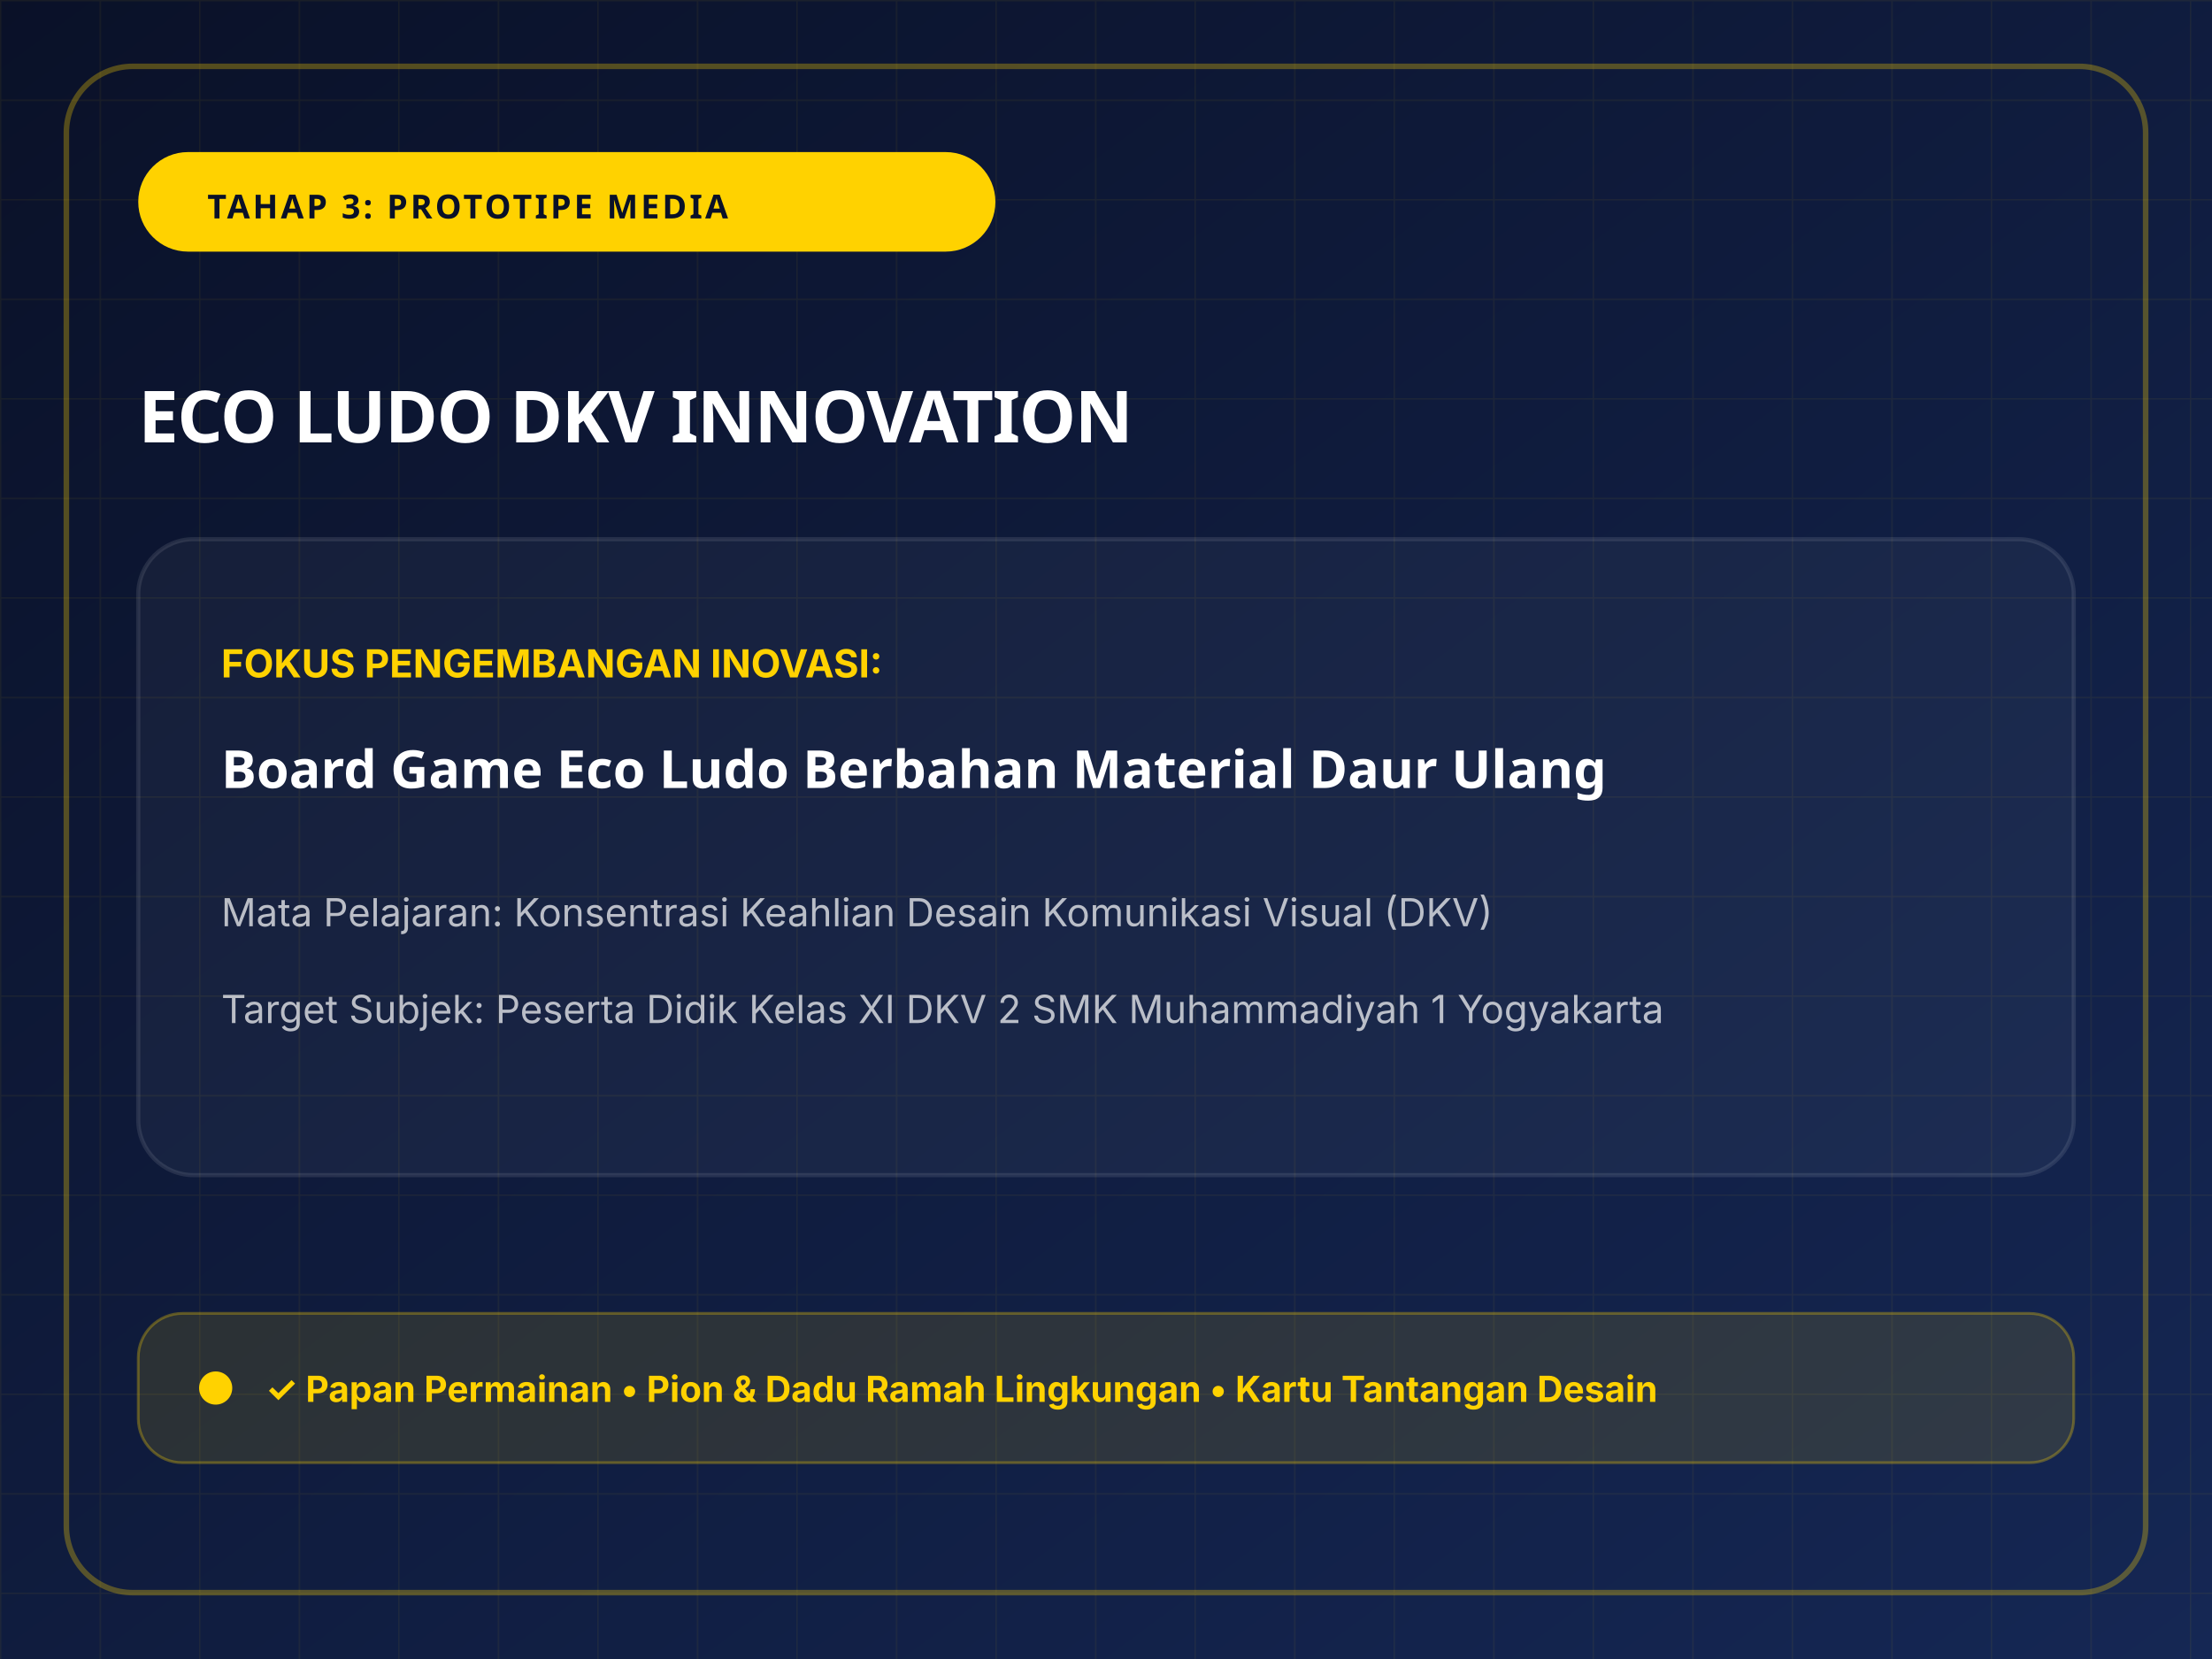
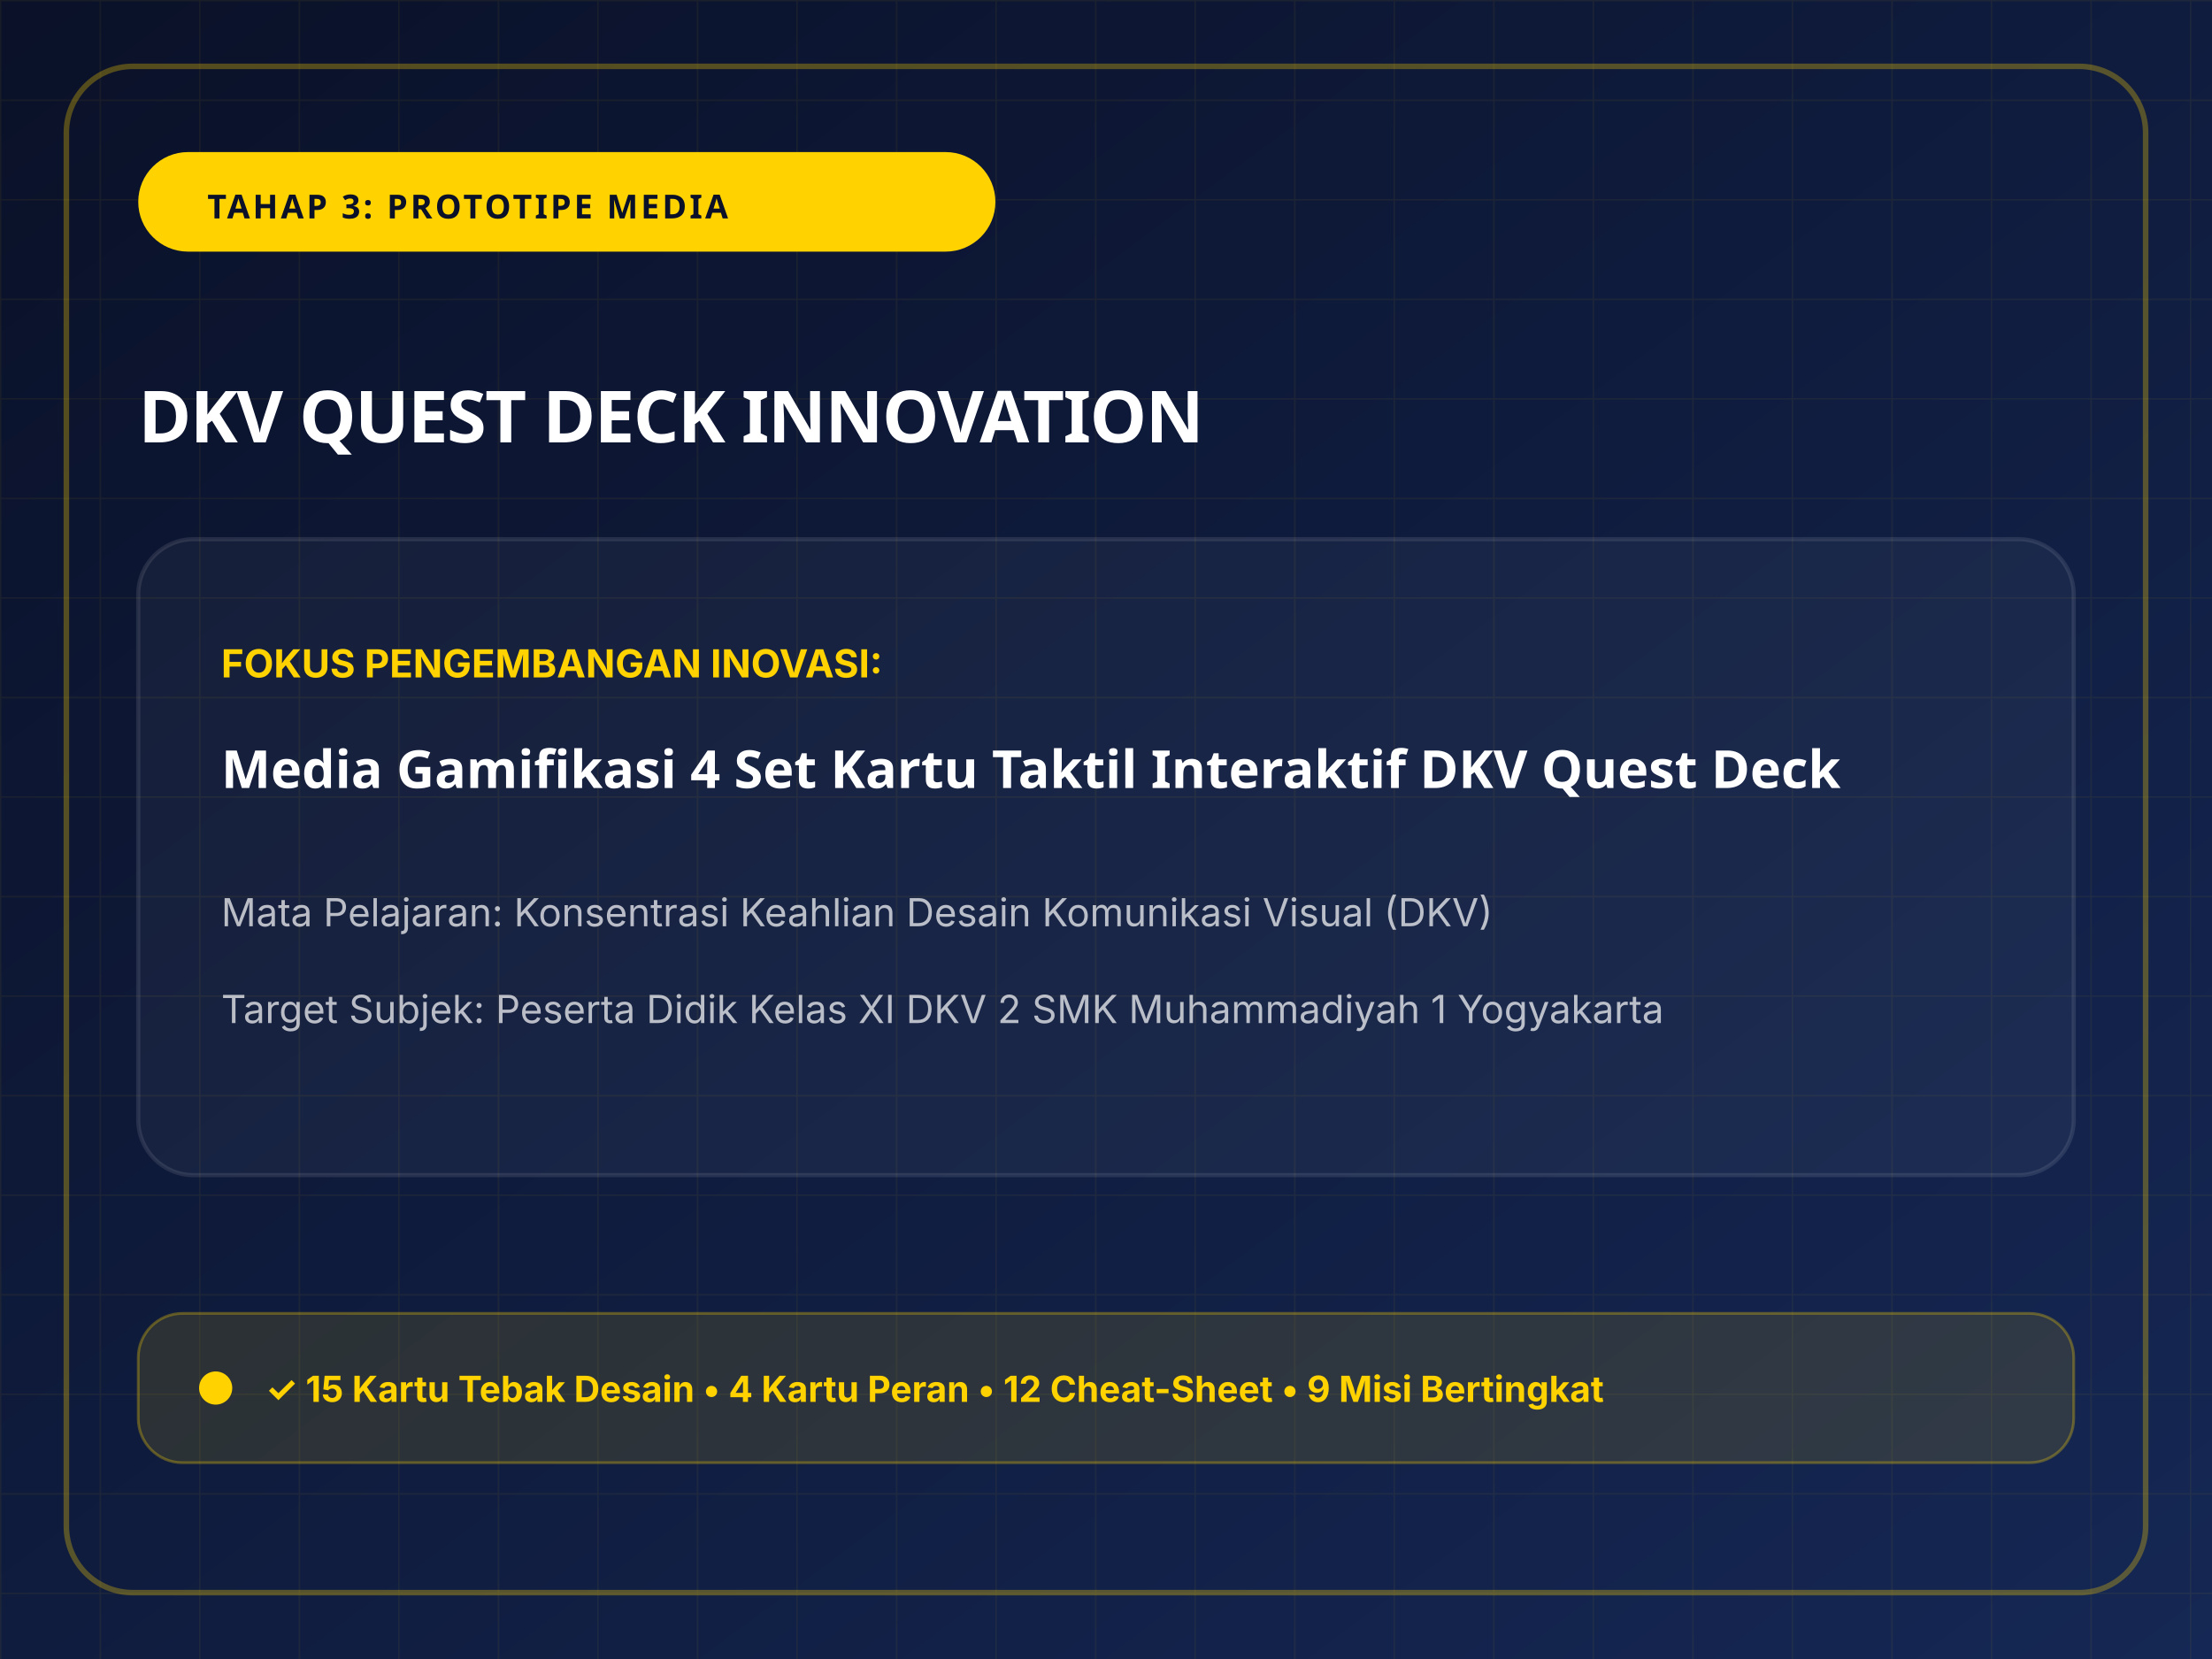
<svg xmlns="http://www.w3.org/2000/svg" viewBox="0 0 800 600" width="100%" height="100%">
  <defs>
    <linearGradient id="inovGrad_slot_ino" x1="0%" y1="0%" x2="100%" y2="100%">
      <stop offset="0%" stop-color="#0A1128" />
      <stop offset="100%" stop-color="#152754" />
    </linearGradient>
    <pattern id="inovGrid_slot_ino" width="36" height="36" patternUnits="userSpaceOnUse">
      <path d="M 36 0 L 0 0 0 36" fill="none" stroke="rgba(255, 210, 0,0.06)" stroke-width="1" />
    </pattern>
  </defs>
  <rect width="800" height="600" fill="url(#inovGrad_slot_ino)" />
  <rect width="800" height="600" fill="url(#inovGrid_slot_ino)" />
  <rect x="24" y="24" width="752" height="552" rx="24" fill="none" stroke="rgba(255, 210, 0, 0.3)" stroke-width="2" />
  <rect x="50" y="55" width="310" height="36" rx="18" fill="#FFD200" />
  <text x="75" y="79" fill="#0A1128" font-family="'Plus Jakarta Sans', sans-serif" font-size="12" font-weight="800" letter-spacing="1">TAHAP 3: PROTOTIPE MEDIA</text>
-   <text x="50" y="160" fill="#FFFFFF" font-family="'Plus Jakarta Sans', sans-serif" font-size="26" font-weight="800" letter-spacing="-0.5">ECO LUDO DKV INNOVATION</text>
+   <text x="50" y="160" fill="#FFFFFF" font-family="'Plus Jakarta Sans', sans-serif" font-size="26" font-weight="800" letter-spacing="-0.5">DKV QUEST DECK INNOVATION</text>
  <rect x="50" y="195" width="700" height="230" rx="20" fill="rgba(255,255,255,0.04)" stroke="rgba(255,255,255,0.1)" stroke-width="1.5" />
  <text x="80" y="245" fill="#FFD200" font-family="'Inter', sans-serif" font-size="14" font-weight="700">FOKUS PENGEMBANGAN INOVASI:</text>
-   <text x="80" y="285" fill="#FFFFFF" font-family="'Plus Jakarta Sans', sans-serif" font-size="19" font-weight="700">Board Game Eco Ludo Berbahan Material Daur Ulang</text>
+   <text x="80" y="285" fill="#FFFFFF" font-family="'Plus Jakarta Sans', sans-serif" font-size="19" font-weight="700">Media Gamifikasi 4 Set Kartu Taktil Interaktif DKV Quest Deck</text>
  <text x="80" y="335" fill="rgba(255,255,255,0.7)" font-family="'Inter', sans-serif" font-size="14">Mata Pelajaran: Konsentrasi Keahlian Desain Komunikasi Visual (DKV)</text>
  <text x="80" y="370" fill="rgba(255,255,255,0.7)" font-family="'Inter', sans-serif" font-size="14">Target Subjek: Peserta Didik Kelas XI DKV 2 SMK Muhammadiyah 1 Yogyakarta</text>
  <rect x="50" y="475" width="700" height="54" rx="16" fill="rgba(255, 210, 0, 0.12)" stroke="rgba(255, 210, 0, 0.3)" stroke-width="1" />
  <circle cx="78" cy="502" r="6" fill="#FFD200" />
-   <text x="96" y="507" fill="#FFD200" font-family="'Inter', sans-serif" font-size="13" font-weight="700"> ✓  Papan Permainan • Pion &amp; Dadu Ramah Lingkungan • Kartu Tantangan Desain</text>
+   <text x="96" y="507" fill="#FFD200" font-family="'Inter', sans-serif" font-size="13" font-weight="700"> ✓  15 Kartu Tebak Desain • 4 Kartu Peran • 12 Cheat-Sheet • 9 Misi Bertingkat</text>
</svg>
